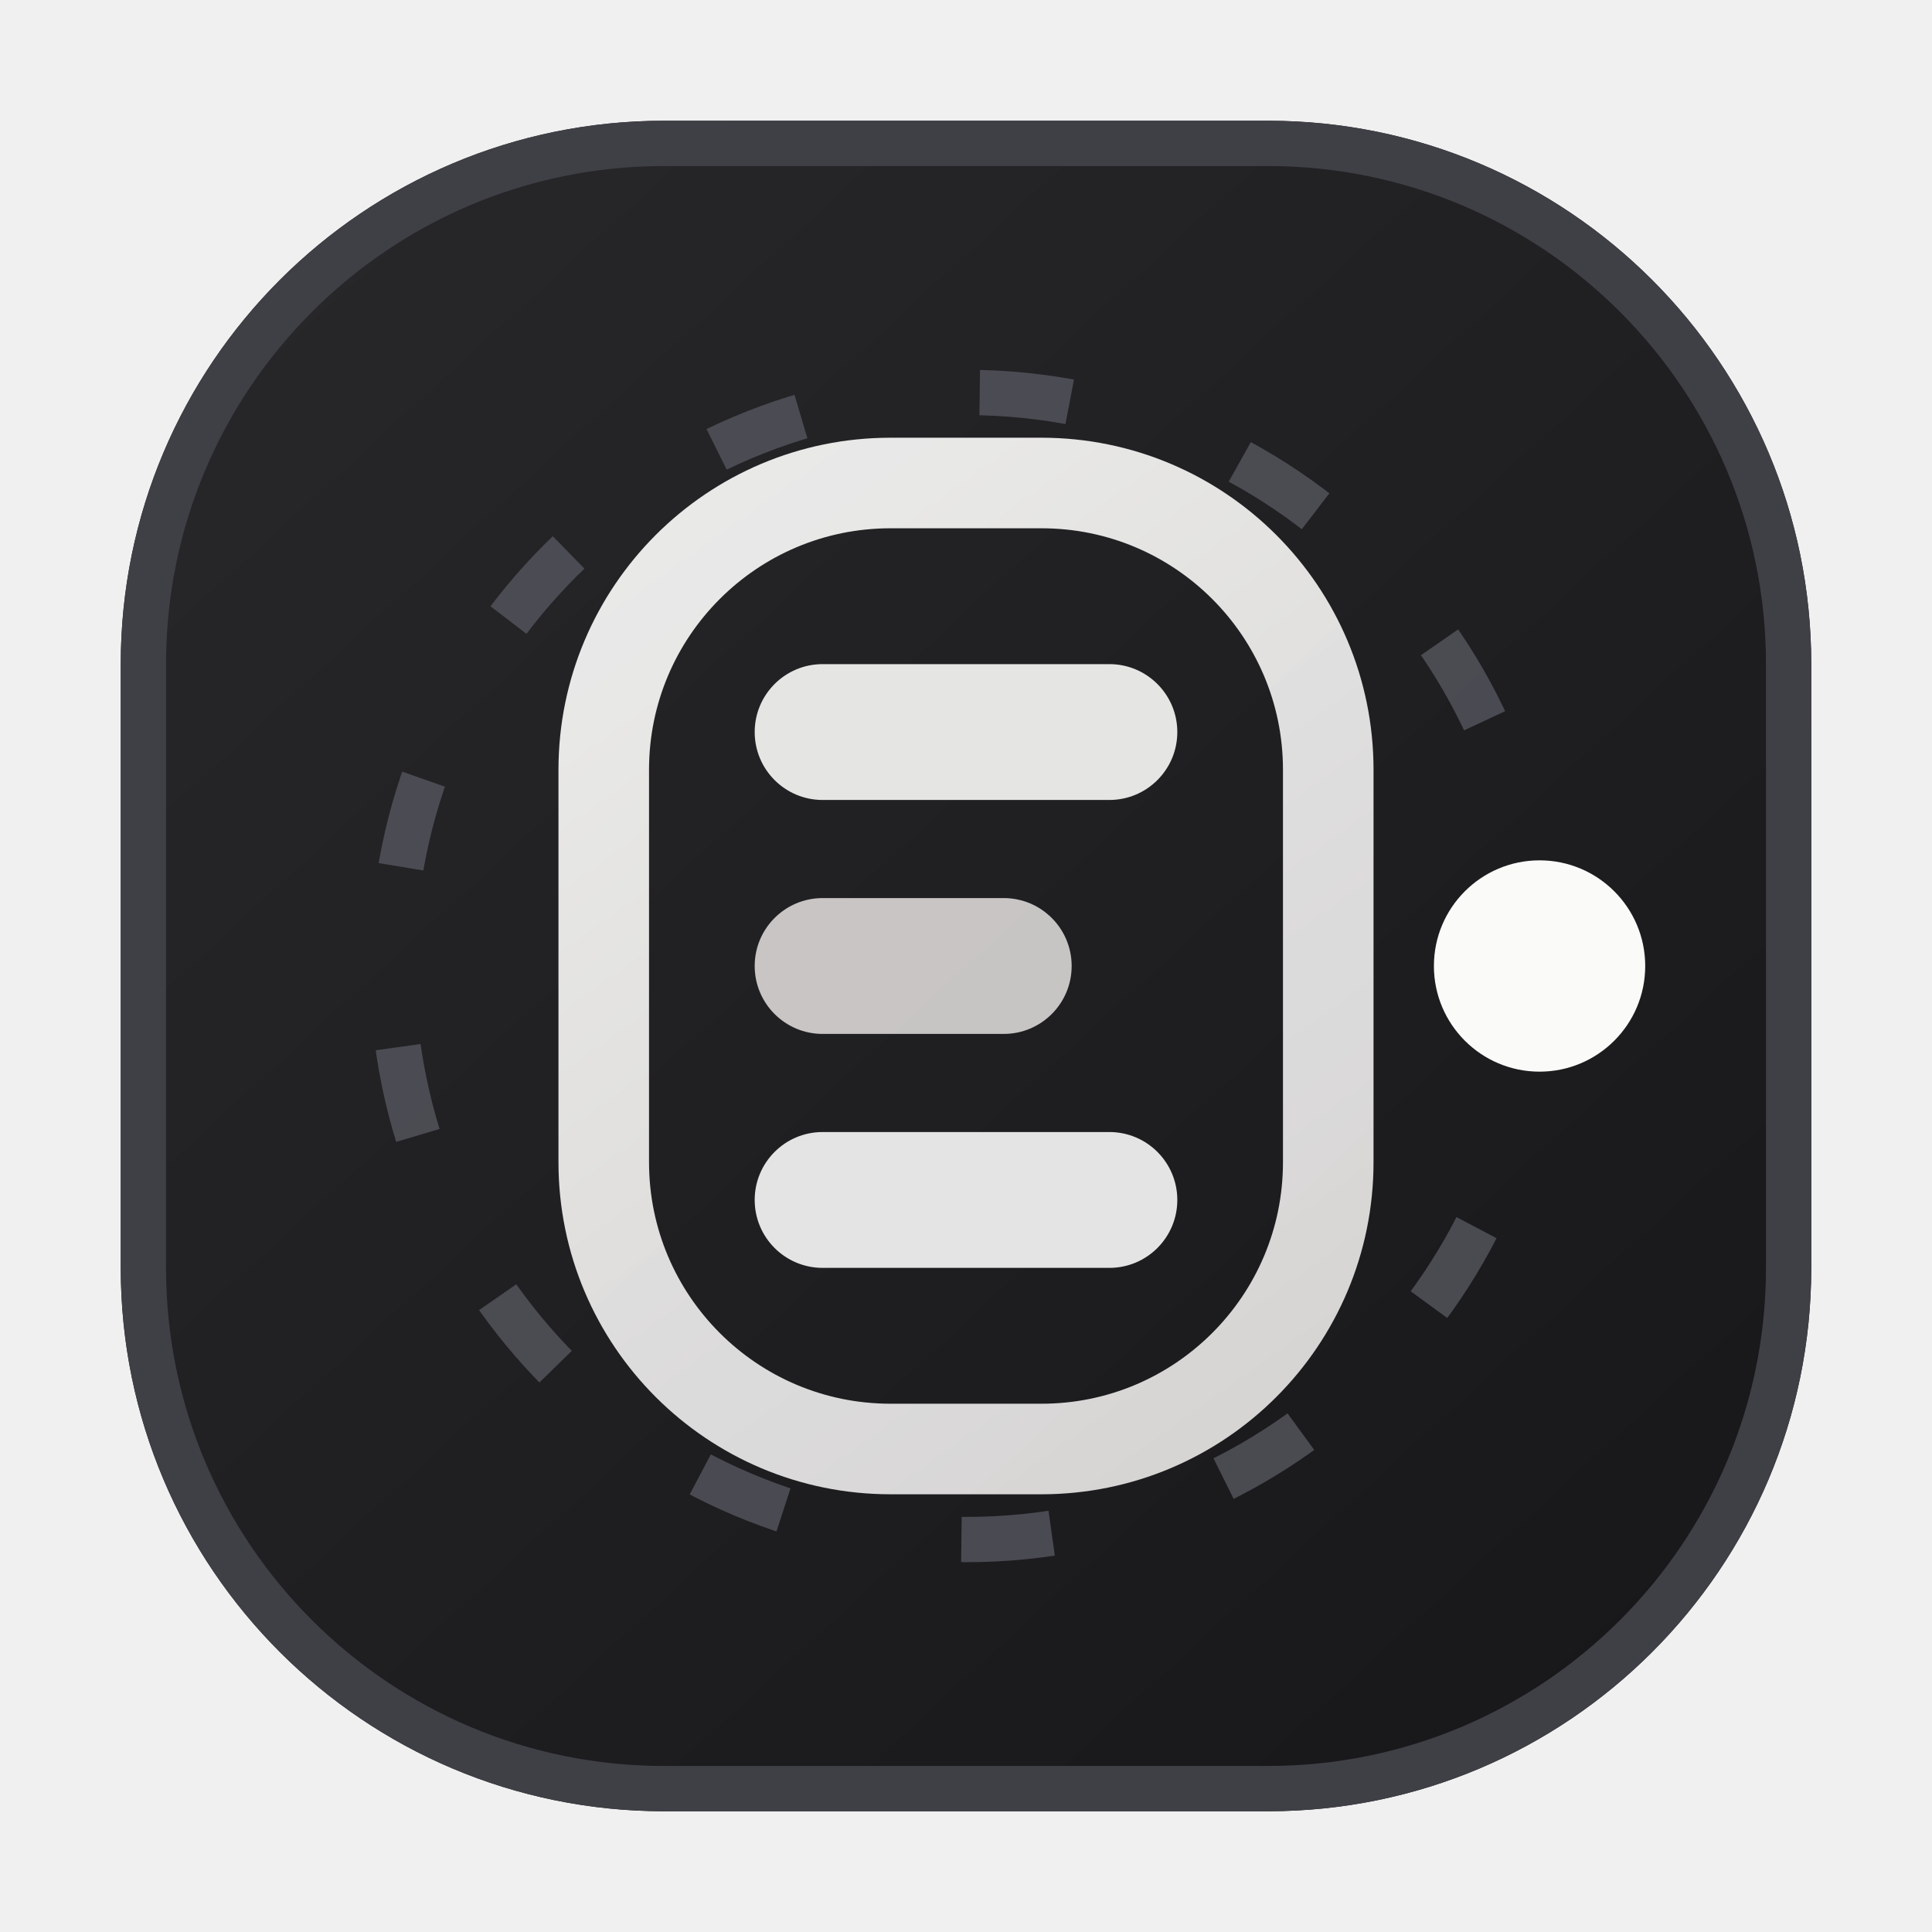
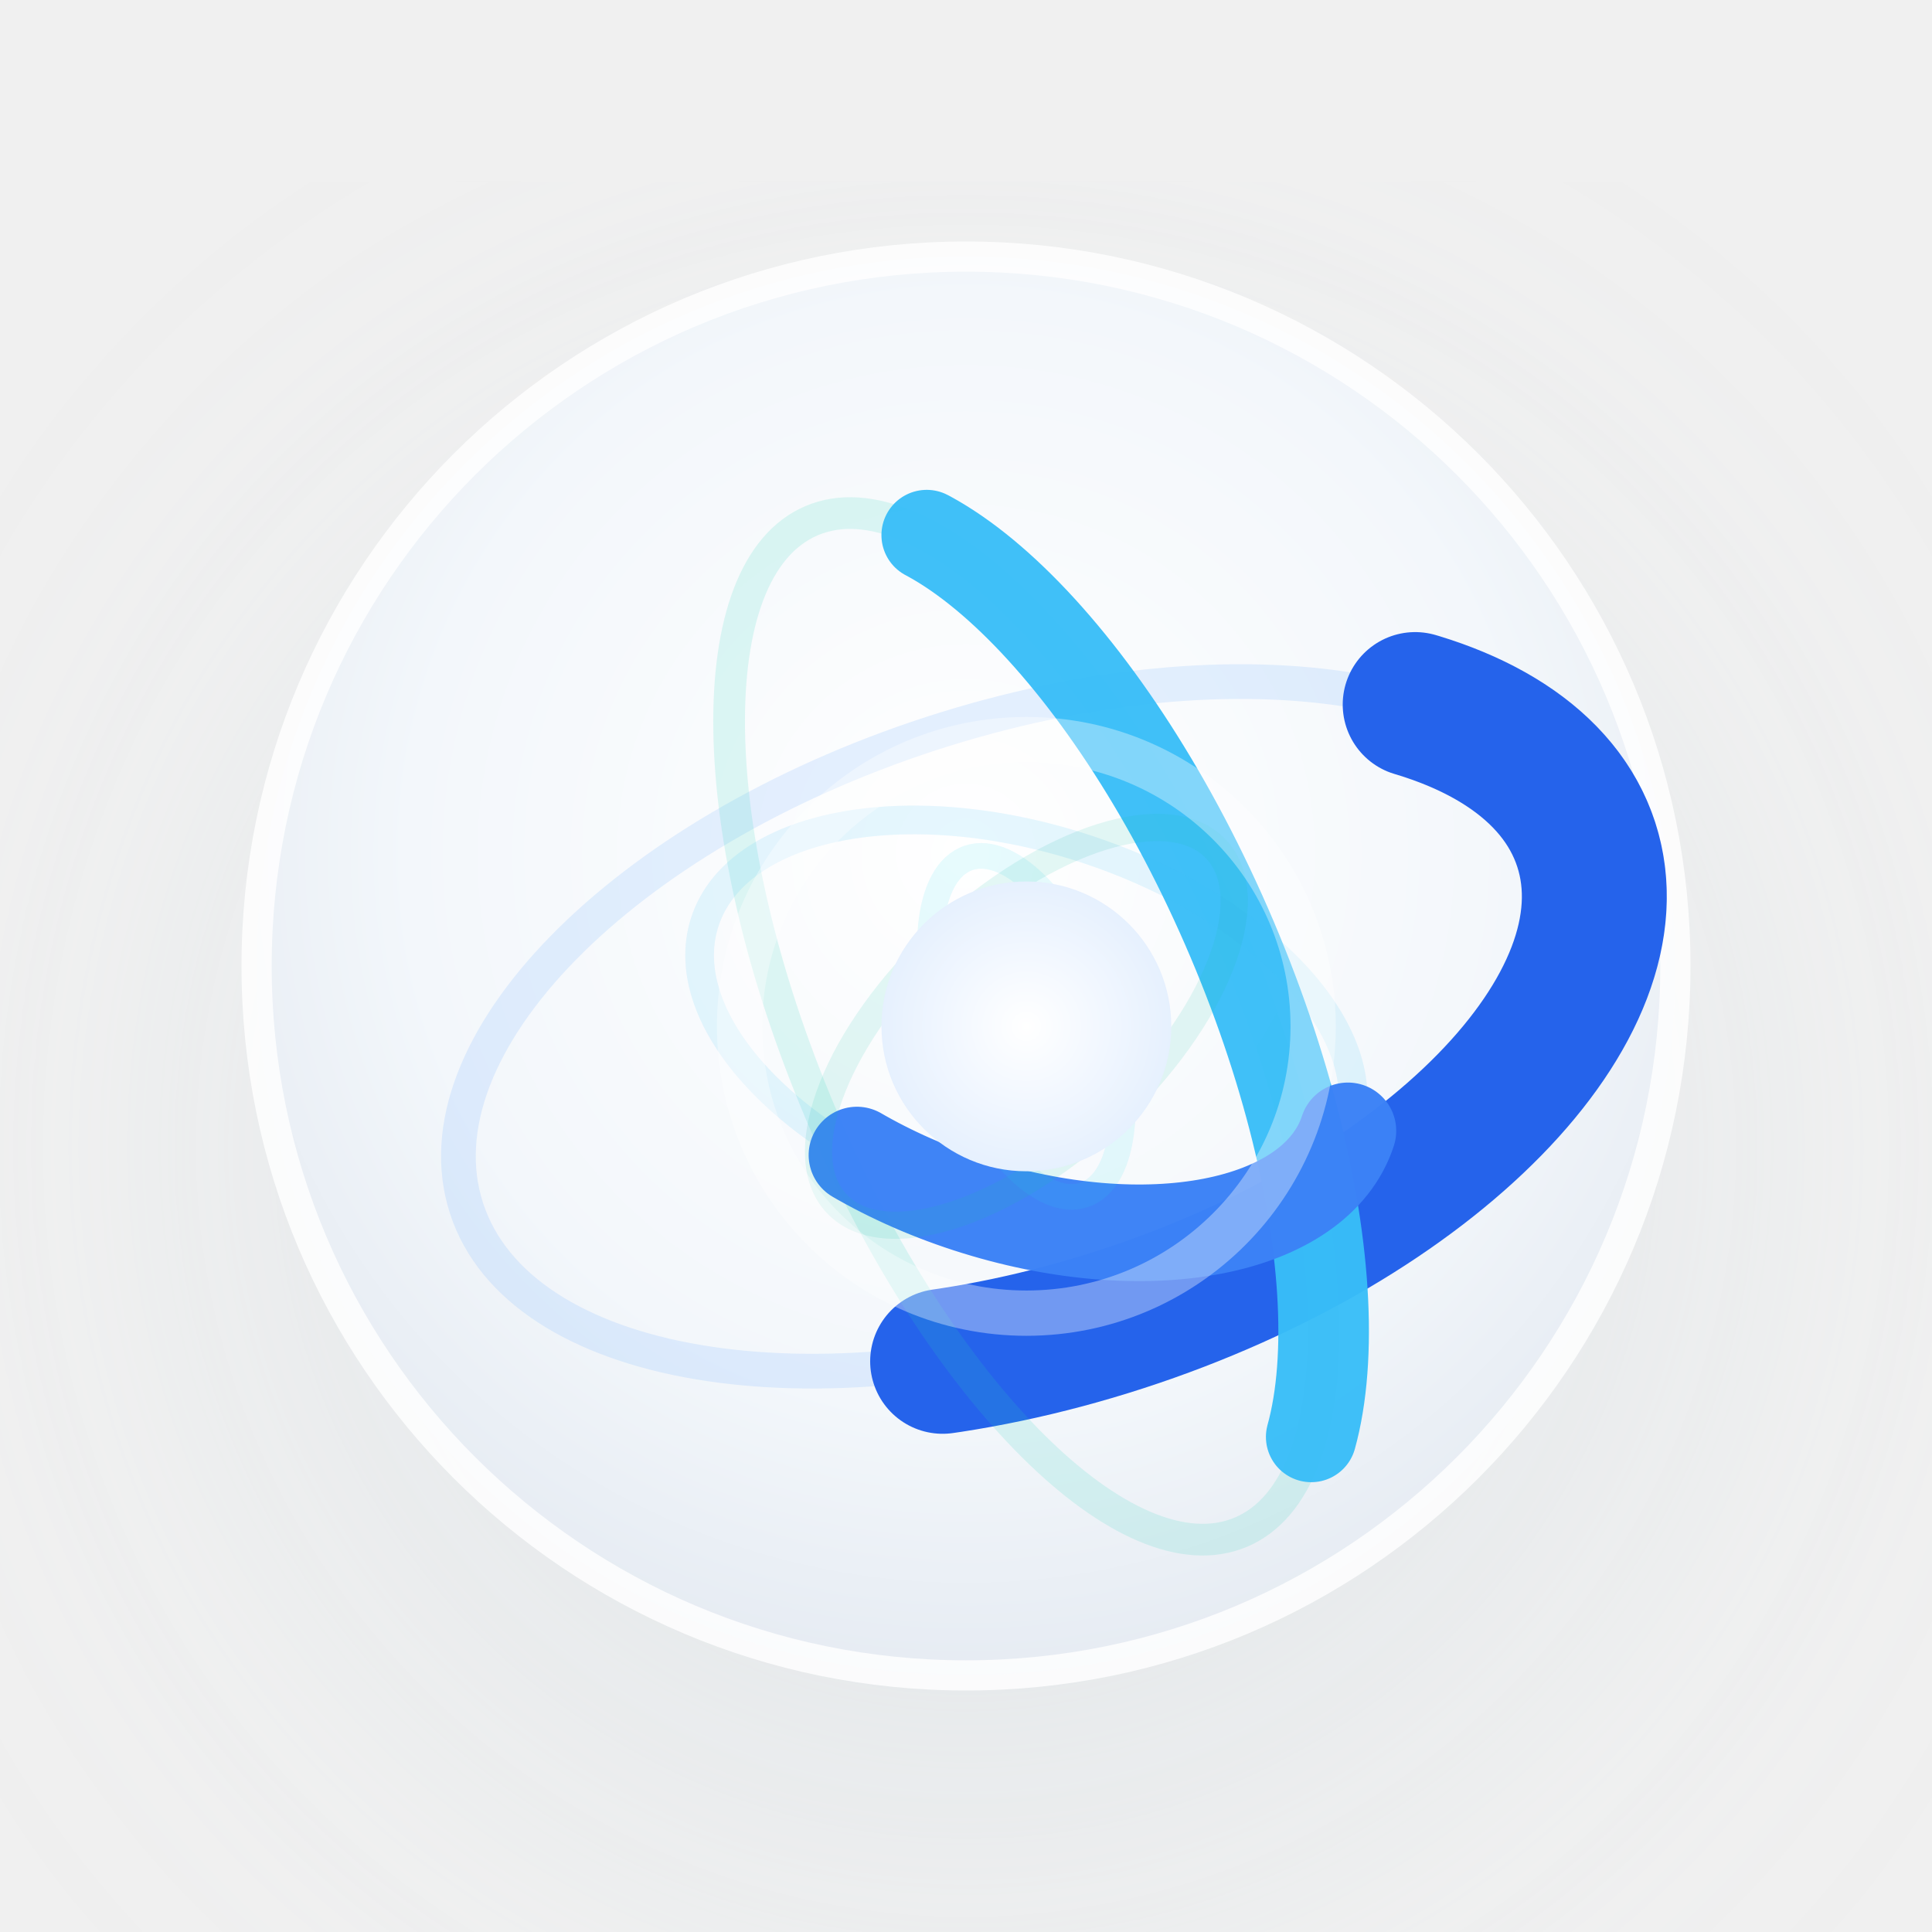
<svg xmlns="http://www.w3.org/2000/svg" viewBox="0 0 64 64">
  <defs>
-     <linearGradient id="shell" x1="10" y1="8" x2="54" y2="56" gradientUnits="userSpaceOnUse">
-       <stop offset="0" stop-color="#27272a" />
-       <stop offset="1" stop-color="#18181b" />
+     <radialGradient id="halo" cx="50%" cy="42%" r="64%">
+       <stop offset="0%" stop-color="#ffffff" />
+       <stop offset="62%" stop-color="#f3f7fb" />
+       <stop offset="100%" stop-color="#e2e8f0" />
+     </radialGradient>
+     <linearGradient id="ring" x1="16" y1="16" x2="50" y2="49" gradientUnits="userSpaceOnUse">
+       <stop offset="0%" stop-color="#2563eb" />
+       <stop offset="50%" stop-color="#22d3ee" />
+       <stop offset="100%" stop-color="#14b8a6" />
    </linearGradient>
-     <linearGradient id="core" x1="22" y1="18" x2="42" y2="46" gradientUnits="userSpaceOnUse">
-       <stop offset="0" stop-color="#fafaf9" />
-       <stop offset="1" stop-color="#e7e5e4" />
+     <linearGradient id="trace" x1="18" y1="24" x2="49" y2="41" gradientUnits="userSpaceOnUse">
+       <stop offset="0%" stop-color="#38bdf8" />
+       <stop offset="100%" stop-color="#2dd4bf" />
    </linearGradient>
+     <linearGradient id="orbit-a" x1="22" y1="22" x2="46" y2="46" gradientUnits="userSpaceOnUse">
+       <stop offset="0%" stop-color="#3b82f6" />
+       <stop offset="100%" stop-color="#22d3ee" />
+     </linearGradient>
+     <linearGradient id="orbit-b" x1="24" y1="26" x2="44" y2="42" gradientUnits="userSpaceOnUse">
+       <stop offset="0%" stop-color="#14b8a6" />
+       <stop offset="100%" stop-color="#0ea5e9" />
+     </linearGradient>
+     <radialGradient id="core" cx="50%" cy="50%" r="72%">
+       <stop offset="0%" stop-color="#ffffff" />
+       <stop offset="100%" stop-color="#dbeafe" />
+     </radialGradient>
+     <filter id="shadow" x="-20%" y="-20%" width="140%" height="140%">
+       <feDropShadow dx="0" dy="6" stdDeviation="8" flood-color="#cbd5e1" flood-opacity="0.3" />
+     </filter>
  </defs>
-   <rect x="4" y="4" width="56" height="56" rx="18" fill="url(#shell)" />
-   <rect x="4.75" y="4.75" width="54.5" height="54.5" rx="17.25" fill="none" stroke="#3f3f46" stroke-width="1.5" />
-   <g opacity="0.92">
-     <path d="M20 25.5C20 20.253 24.253 16 29.5 16H34.5C39.747 16 44 20.253 44 25.5V38.5C44 43.747 39.747 48 34.5 48H29.5C24.253 48 20 43.747 20 38.5V25.5Z" fill="none" stroke="url(#core)" stroke-width="3" stroke-linejoin="round" />
-     <rect x="25" y="22" width="14" height="4.5" rx="2.25" fill="#f5f5f4">
-       <animate attributeName="opacity" values="0.65;1;0.65" dur="2.2s" repeatCount="indefinite" />
-     </rect>
-     <rect x="25" y="29.75" width="10.5" height="4.5" rx="2.25" fill="#d6d3d1">
-       <animate attributeName="width" values="10.5;12.5;10.5" dur="1.8s" repeatCount="indefinite" />
-     </rect>
-     <rect x="25" y="37.5" width="14" height="4.5" rx="2.25" fill="#f5f5f4">
-       <animate attributeName="opacity" values="1;0.62;1" dur="1.9s" repeatCount="indefinite" />
-     </rect>
-   </g>
-   <g transform="translate(32 32)">
-     <circle r="19" fill="none" stroke="#52525b" stroke-width="1.5" stroke-dasharray="3 6" opacity="0.85">
-       <animateTransform attributeName="transform" type="rotate" from="0" to="360" dur="8s" repeatCount="indefinite" />
+   <g filter="url(#shadow)">
+     <circle cx="32" cy="32" r="23.5" fill="url(#halo)">
+       <animate attributeName="opacity" values="0.94;1;0.94" dur="4.8s" repeatCount="indefinite" />
    </circle>
  </g>
-   <g>
-     <circle cx="51" cy="32" r="3.5" fill="#fafaf9">
-       <animateMotion dur="4s" repeatCount="indefinite" rotate="auto">
-         <mpath href="#orbit-path" />
-       </animateMotion>
-       <animate attributeName="r" values="3.3;4;3.3" dur="1.6s" repeatCount="indefinite" />
-     </circle>
-     <path id="orbit-path" d="M51 32a19 19 0 1 1-38 0a19 19 0 1 1 38 0" fill="none" opacity="0" />
+   <circle cx="32" cy="32" r="23.5" fill="none" stroke="#ffffff" stroke-opacity="0.82" stroke-width="1" />
+   <g transform="translate(34 34)">
+     <g transform="rotate(-18)">
+       <ellipse cx="0" cy="0" rx="19.5" ry="10.2" fill="none" stroke="#60a5fa" stroke-opacity="0.16" stroke-width="1.15" />
+       <g>
+         <animateTransform attributeName="transform" type="rotate" from="0 0 0" to="360 0 0" dur="11.5s" repeatCount="indefinite" />
+         <ellipse cx="0" cy="0" rx="19.5" ry="10.2" fill="none" stroke="url(#ring)" stroke-width="4.8" stroke-linecap="round" pathLength="100" stroke-dasharray="42 58" stroke-dashoffset="12" />
+       </g>
+     </g>
+     <g transform="rotate(67)">
+       <ellipse cx="0" cy="0" rx="18.2" ry="7.4" fill="none" stroke="#2dd4bf" stroke-opacity="0.15" stroke-width="1.05" />
+       <g>
+         <animateTransform attributeName="transform" type="rotate" from="0 0 0" to="-360 0 0" dur="14s" repeatCount="indefinite" />
+         <ellipse cx="0" cy="0" rx="18.2" ry="7.4" fill="none" stroke="url(#trace)" stroke-width="3" stroke-linecap="round" opacity="0.96" pathLength="100" stroke-dasharray="34 66" stroke-dashoffset="54" />
+       </g>
+     </g>
+     <g opacity="0.98">
+       <g transform="rotate(18)">
+         <ellipse cx="0" cy="0" rx="11.2" ry="6.2" fill="none" stroke="#38bdf8" stroke-opacity="0.13" stroke-width="0.95" />
+         <g>
+           <animateTransform attributeName="transform" type="rotate" from="0 0 0" to="360 0 0" dur="8.2s" repeatCount="indefinite" />
+           <ellipse cx="0" cy="0" rx="11.2" ry="6.2" fill="none" stroke="url(#orbit-a)" stroke-width="3.2" stroke-linecap="round" pathLength="100" stroke-dasharray="26 74" stroke-dashoffset="8" />
+         </g>
+       </g>
+       <g transform="rotate(-43)">
+         <ellipse cx="0" cy="0" rx="8.6" ry="4.1" fill="none" stroke="#14b8a6" stroke-opacity="0.12" stroke-width="0.9" />
+         <g>
+           <animateTransform attributeName="transform" type="rotate" from="0 0 0" to="-360 0 0" dur="6.5s" repeatCount="indefinite" />
+           <ellipse cx="0" cy="0" rx="8.6" ry="4.1" fill="none" stroke="url(#orbit-b)" stroke-width="2.7" stroke-linecap="round" opacity="0.96" pathLength="100" stroke-dasharray="22 78" stroke-dashoffset="48" />
+         </g>
+       </g>
+       <g transform="rotate(71)">
+         <ellipse cx="0" cy="0" rx="5.9" ry="2.7" fill="none" stroke="#22d3ee" stroke-opacity="0.11" stroke-width="0.85" />
+         <g>
+           <animateTransform attributeName="transform" type="rotate" from="0 0 0" to="360 0 0" dur="4.8s" repeatCount="indefinite" />
+           <ellipse cx="0" cy="0" rx="5.9" ry="2.7" fill="none" stroke="url(#trace)" stroke-width="2.2" stroke-linecap="round" opacity="0.95" pathLength="100" stroke-dasharray="18 82" stroke-dashoffset="18" />
+         </g>
+       </g>
+     </g>
  </g>
+   <circle cx="34" cy="34" r="4.8" fill="url(#core)">
+     <animate attributeName="r" values="4.6;5.2;4.6" dur="3.6s" repeatCount="indefinite" />
+     <animate attributeName="opacity" values="0.92;1;0.92" dur="3.6s" repeatCount="indefinite" />
+   </circle>
+   <circle cx="34" cy="34" r="9.5" fill="none" stroke="#ffffff" stroke-opacity="0.35" stroke-width="1.5" />
</svg>
